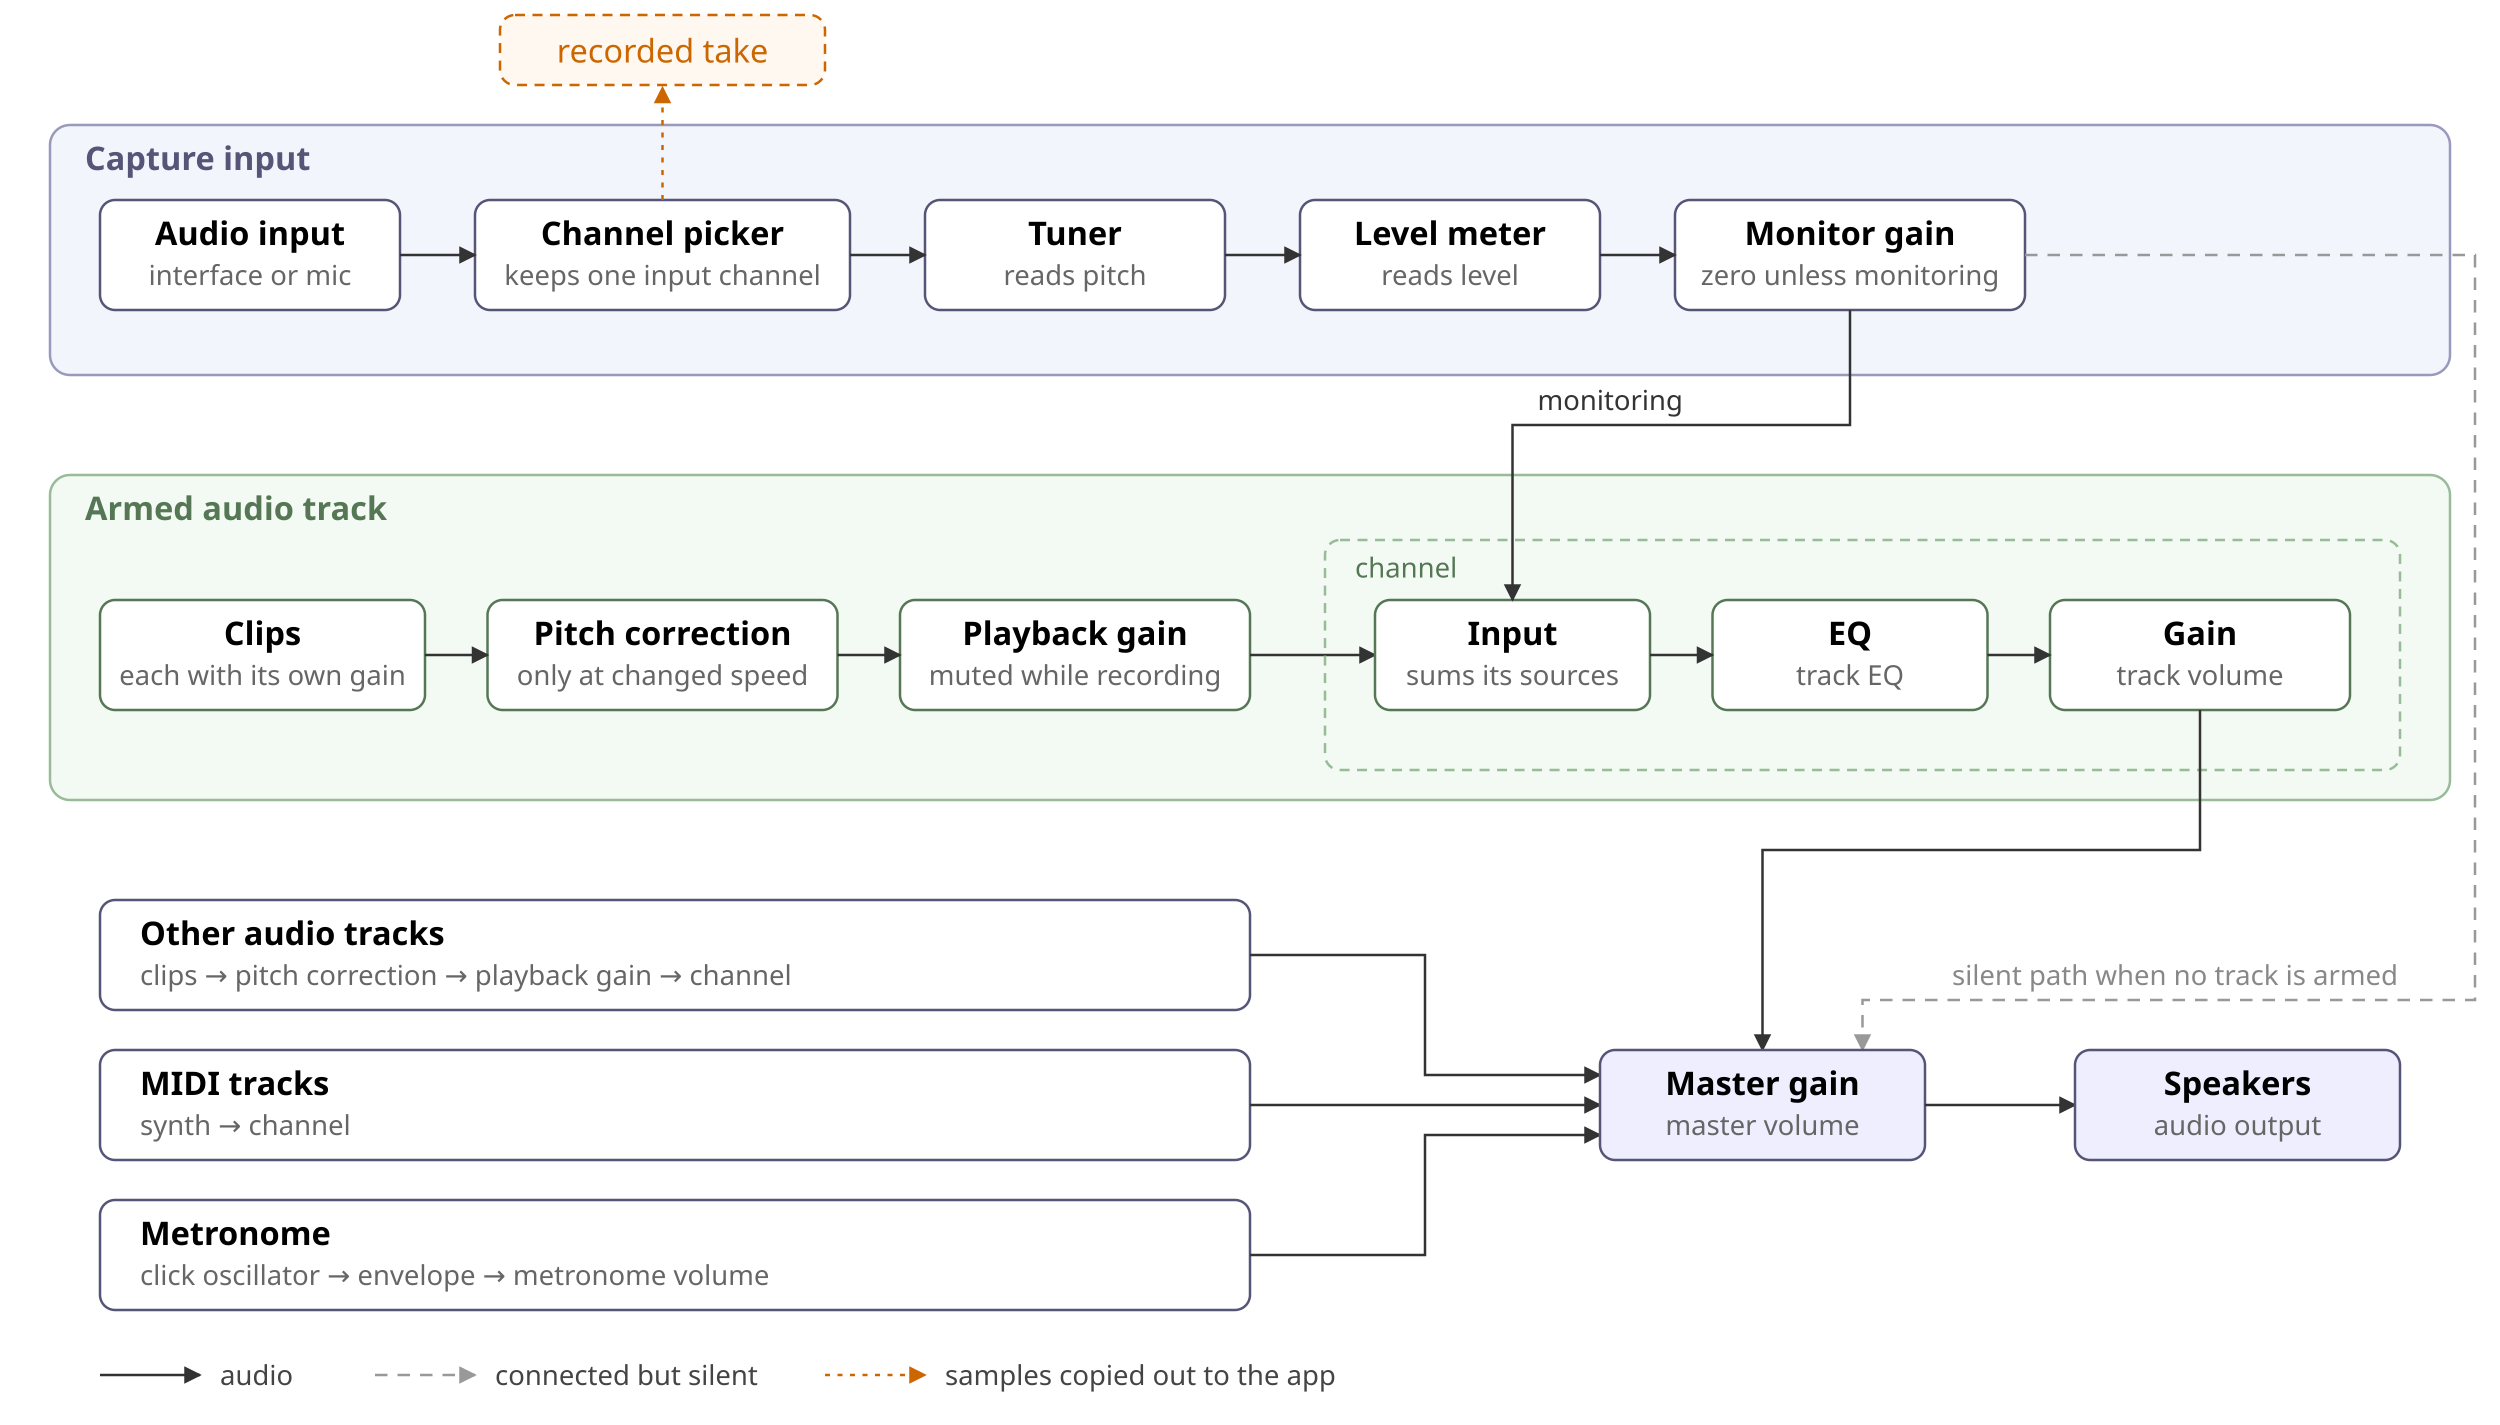
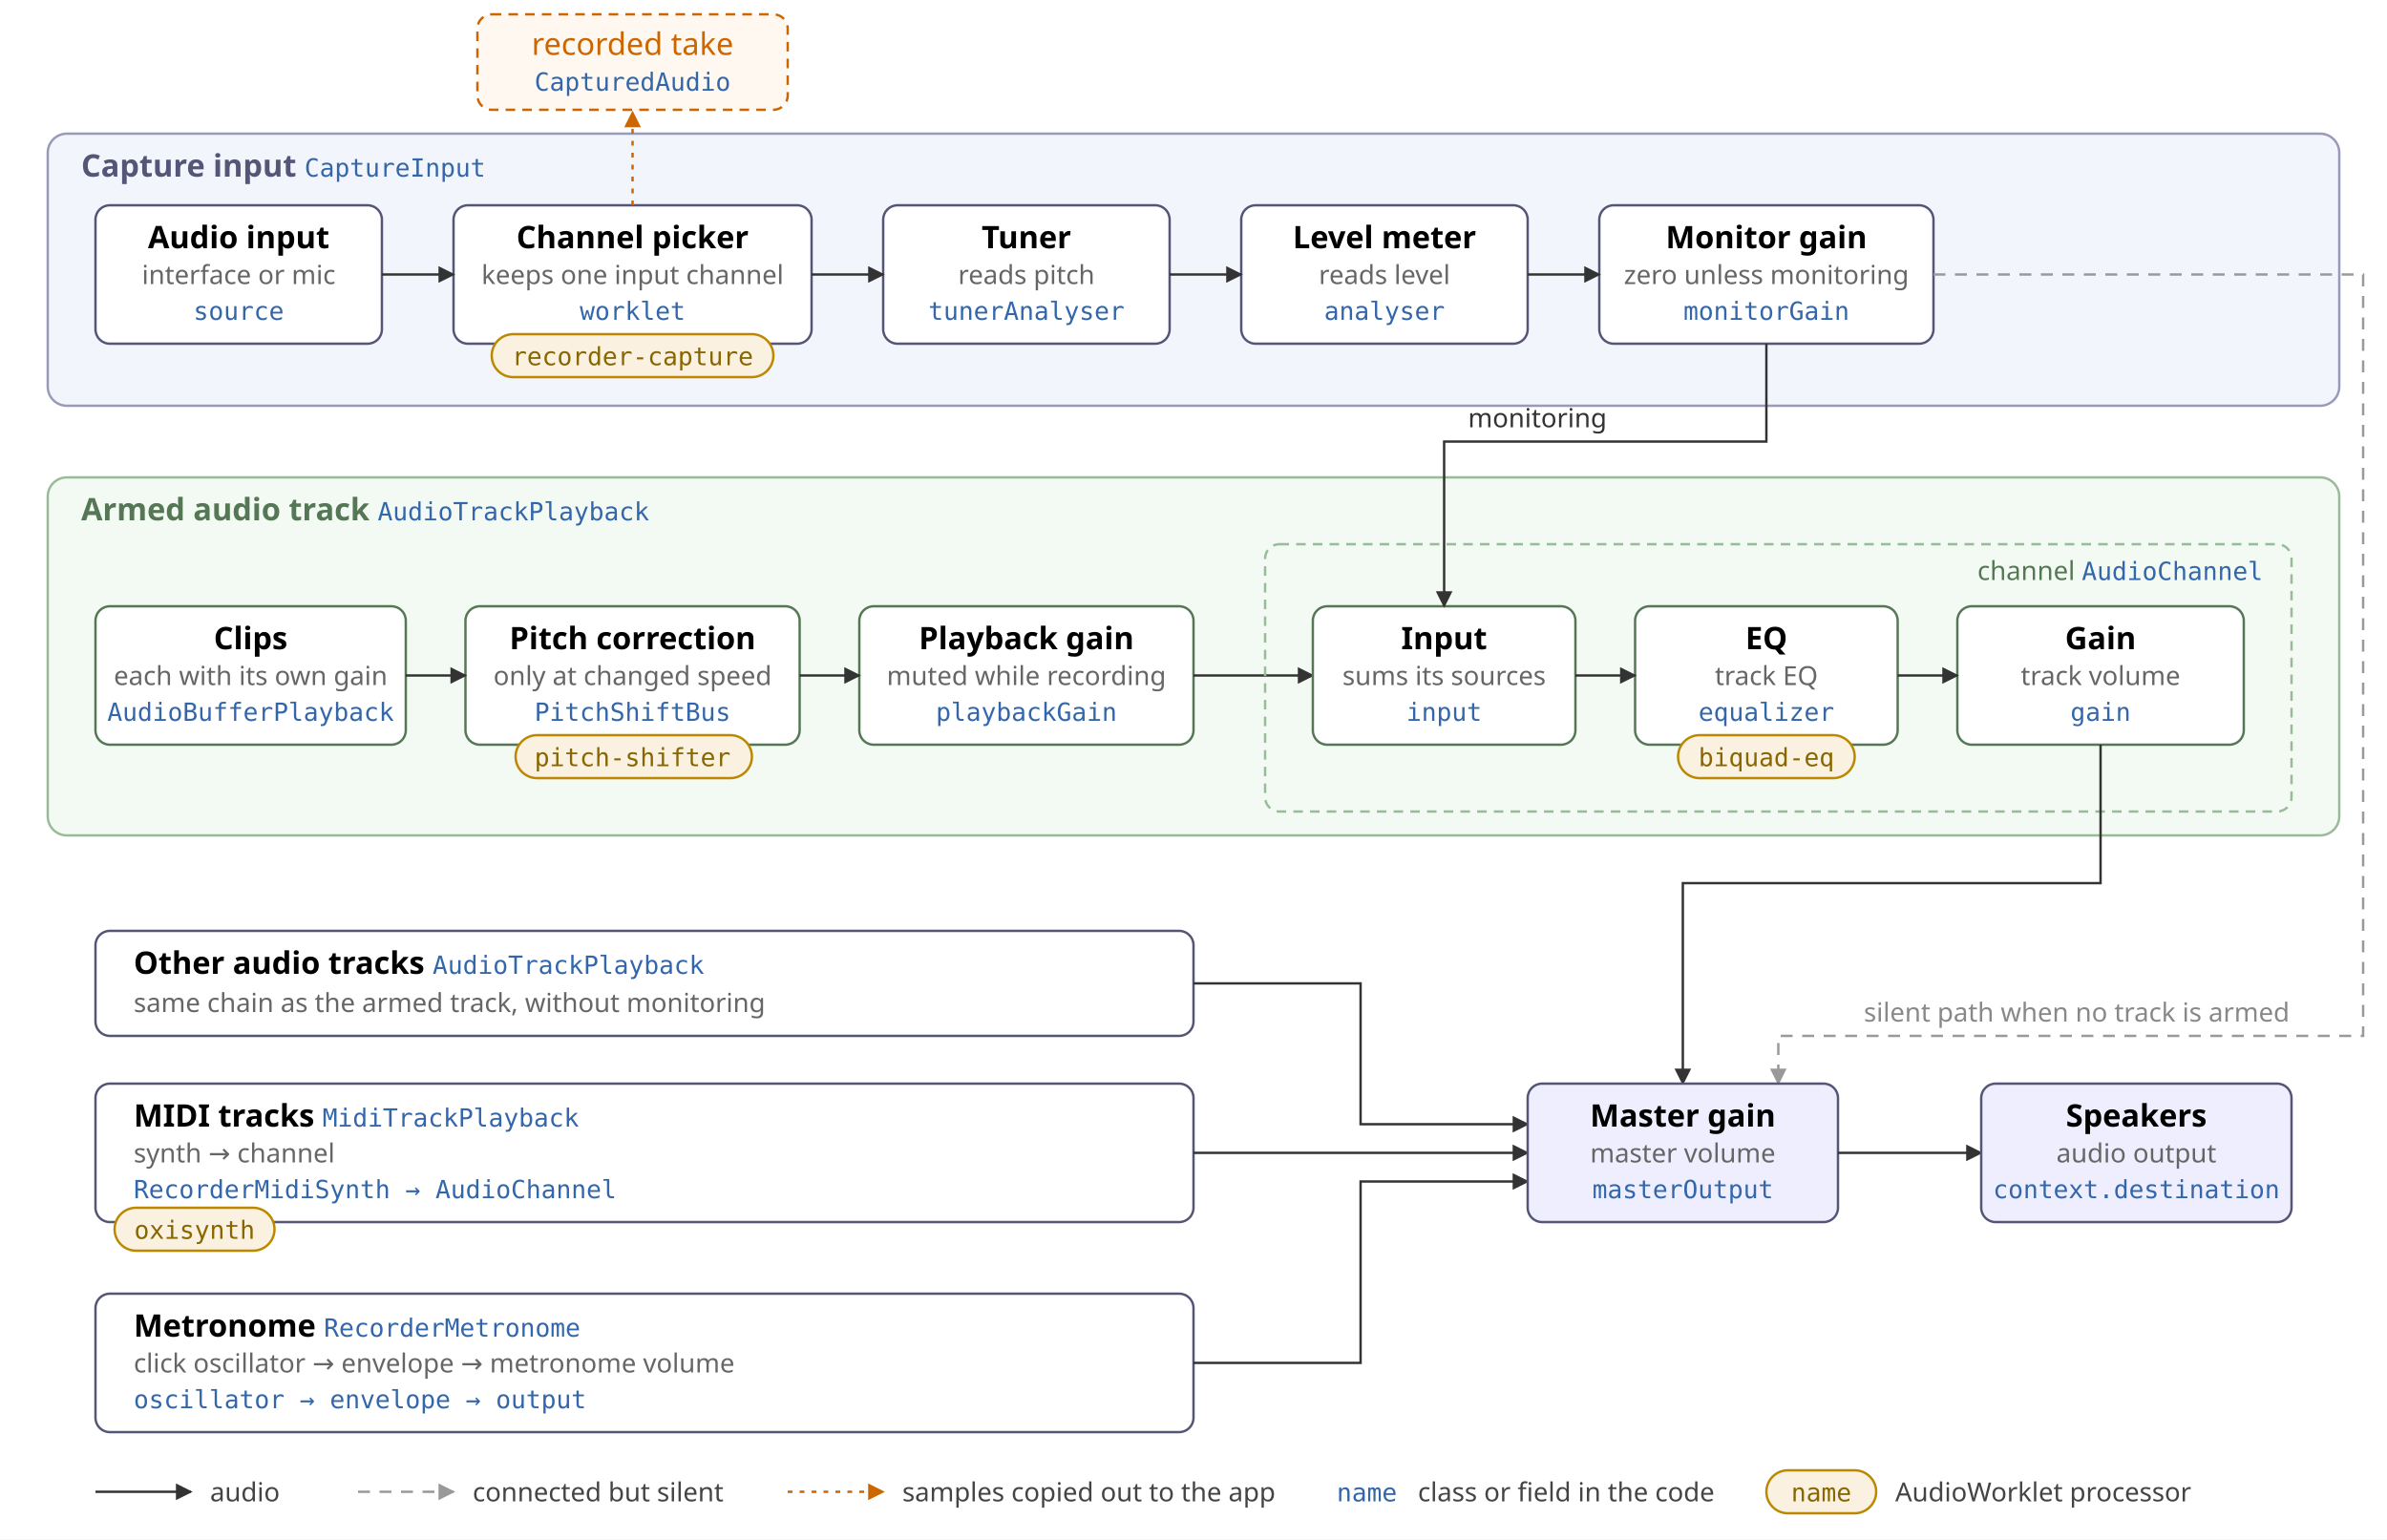
- <svg xmlns="http://www.w3.org/2000/svg" width="1000" height="570" viewBox="0 0 1000 570" font-family="system-ui, sans-serif" font-size="13">
+ <svg xmlns="http://www.w3.org/2000/svg" width="1000" height="645" viewBox="0 0 1000 645" font-family="system-ui, sans-serif" font-size="13">
  <defs>
    <marker id="a" viewBox="0 0 10 10" refX="9" refY="5" markerWidth="7" markerHeight="7" orient="auto">
      <path d="M0,0 L10,5 L0,10 z" fill="#333" />
    </marker>
    <marker id="g" viewBox="0 0 10 10" refX="9" refY="5" markerWidth="7" markerHeight="7" orient="auto">
      <path d="M0,0 L10,5 L0,10 z" fill="#999" />
    </marker>
    <marker id="o" viewBox="0 0 10 10" refX="9" refY="5" markerWidth="7" markerHeight="7" orient="auto">
      <path d="M0,0 L10,5 L0,10 z" fill="#c60" />
    </marker>
+     <style>
+       .c { font-family: ui-monospace, SFMono-Regular, Menlo, Consolas, monospace; font-size: 10.5px; fill: #36a; font-weight: normal; }
+       .w { fill: #fbf1e0; stroke: #b80; }
+       .wt { font-family: ui-monospace, SFMono-Regular, Menlo, Consolas, monospace; font-size: 10.5px; fill: #860; }
+     </style>
  </defs>
-   <rect width="1000" height="570" fill="#fff" />
-   <rect x="20" y="50" width="960" height="100" rx="8" fill="#f3f5fc" stroke="#99b" />
-   <text x="34" y="68" font-weight="bold" fill="#557">Capture input</text>
-   <rect x="40" y="80" width="120" height="44" rx="6" fill="#fff" stroke="#557" />
-   <text x="100" y="98" text-anchor="middle" font-weight="bold">Audio input</text>
-   <text x="100" y="114" text-anchor="middle" fill="#666" font-size="11">interface or mic</text>
-   <rect x="190" y="80" width="150" height="44" rx="6" fill="#fff" stroke="#557" />
-   <text x="265" y="98" text-anchor="middle" font-weight="bold">Channel picker</text>
-   <text x="265" y="114" text-anchor="middle" fill="#666" font-size="11">keeps one input channel</text>
-   <rect x="370" y="80" width="120" height="44" rx="6" fill="#fff" stroke="#557" />
-   <text x="430" y="98" text-anchor="middle" font-weight="bold">Tuner</text>
-   <text x="430" y="114" text-anchor="middle" fill="#666" font-size="11">reads pitch</text>
-   <rect x="520" y="80" width="120" height="44" rx="6" fill="#fff" stroke="#557" />
-   <text x="580" y="98" text-anchor="middle" font-weight="bold">Level meter</text>
-   <text x="580" y="114" text-anchor="middle" fill="#666" font-size="11">reads level</text>
-   <rect x="670" y="80" width="140" height="44" rx="6" fill="#fff" stroke="#557" />
-   <text x="740" y="98" text-anchor="middle" font-weight="bold">Monitor gain</text>
-   <text x="740" y="114" text-anchor="middle" fill="#666" font-size="11">zero unless monitoring</text>
-   <line x1="160" y1="102" x2="190" y2="102" stroke="#333" marker-end="url(#a)" />
-   <line x1="340" y1="102" x2="370" y2="102" stroke="#333" marker-end="url(#a)" />
-   <line x1="490" y1="102" x2="520" y2="102" stroke="#333" marker-end="url(#a)" />
-   <line x1="640" y1="102" x2="670" y2="102" stroke="#333" marker-end="url(#a)" />
-   <rect x="200" y="6" width="130" height="28" rx="6" fill="#fff8f0" stroke="#c60" stroke-dasharray="4 3" />
-   <text x="265" y="25" text-anchor="middle" fill="#c60">recorded take</text>
-   <line x1="265" y1="80" x2="265" y2="35" stroke="#c60" stroke-dasharray="2 3" marker-end="url(#o)" />
-   <rect x="20" y="190" width="960" height="130" rx="8" fill="#f3faf3" stroke="#9b9" />
-   <text x="34" y="208" font-weight="bold" fill="#575">Armed audio track</text>
-   <rect x="40" y="240" width="130" height="44" rx="6" fill="#fff" stroke="#575" />
-   <text x="105" y="258" text-anchor="middle" font-weight="bold">Clips</text>
-   <text x="105" y="274" text-anchor="middle" fill="#666" font-size="11">each with its own gain</text>
-   <rect x="195" y="240" width="140" height="44" rx="6" fill="#fff" stroke="#575" />
-   <text x="265" y="258" text-anchor="middle" font-weight="bold">Pitch correction</text>
-   <text x="265" y="274" text-anchor="middle" fill="#666" font-size="11">only at changed speed</text>
-   <rect x="360" y="240" width="140" height="44" rx="6" fill="#fff" stroke="#575" />
-   <text x="430" y="258" text-anchor="middle" font-weight="bold">Playback gain</text>
-   <text x="430" y="274" text-anchor="middle" fill="#666" font-size="11">muted while recording</text>
-   <line x1="170" y1="262" x2="195" y2="262" stroke="#333" marker-end="url(#a)" />
-   <line x1="335" y1="262" x2="360" y2="262" stroke="#333" marker-end="url(#a)" />
-   <line x1="500" y1="262" x2="550" y2="262" stroke="#333" marker-end="url(#a)" />
-   <rect x="530" y="216" width="430" height="92" rx="6" fill="none" stroke="#9b9" stroke-dasharray="4 3" />
-   <text x="542" y="231" fill="#575" font-size="11">channel</text>
-   <rect x="550" y="240" width="110" height="44" rx="6" fill="#fff" stroke="#575" />
-   <text x="605" y="258" text-anchor="middle" font-weight="bold">Input</text>
-   <text x="605" y="274" text-anchor="middle" fill="#666" font-size="11">sums its sources</text>
-   <rect x="685" y="240" width="110" height="44" rx="6" fill="#fff" stroke="#575" />
-   <text x="740" y="258" text-anchor="middle" font-weight="bold">EQ</text>
-   <text x="740" y="274" text-anchor="middle" fill="#666" font-size="11">track EQ</text>
-   <rect x="820" y="240" width="120" height="44" rx="6" fill="#fff" stroke="#575" />
-   <text x="880" y="258" text-anchor="middle" font-weight="bold">Gain</text>
-   <text x="880" y="274" text-anchor="middle" fill="#666" font-size="11">track volume</text>
-   <line x1="660" y1="262" x2="685" y2="262" stroke="#333" marker-end="url(#a)" />
-   <line x1="795" y1="262" x2="820" y2="262" stroke="#333" marker-end="url(#a)" />
-   <path d="M740,124 V170 H605 V240" fill="none" stroke="#333" marker-end="url(#a)" />
-   <text x="615" y="164" fill="#333" font-size="11">monitoring</text>
-   <path d="M810,102 H990 V400 H745 V420" fill="none" stroke="#999" stroke-dasharray="5 4" marker-end="url(#g)" />
-   <text x="870" y="394" text-anchor="middle" fill="#888" font-size="11">silent path when no track is armed</text>
-   <rect x="40" y="360" width="460" height="44" rx="6" fill="#fff" stroke="#557" />
-   <text x="56" y="378" font-weight="bold">Other audio tracks</text>
-   <text x="56" y="394" fill="#666" font-size="11">clips → pitch correction → playback gain → channel</text>
-   <rect x="40" y="420" width="460" height="44" rx="6" fill="#fff" stroke="#557" />
-   <text x="56" y="438" font-weight="bold">MIDI tracks</text>
-   <text x="56" y="454" fill="#666" font-size="11">synth → channel</text>
-   <rect x="40" y="480" width="460" height="44" rx="6" fill="#fff" stroke="#557" />
-   <text x="56" y="498" font-weight="bold">Metronome</text>
-   <text x="56" y="514" fill="#666" font-size="11">click oscillator → envelope → metronome volume</text>
-   <path d="M500,382 H570 V430 H640" fill="none" stroke="#333" marker-end="url(#a)" />
-   <line x1="500" y1="442" x2="640" y2="442" stroke="#333" marker-end="url(#a)" />
-   <path d="M500,502 H570 V454 H640" fill="none" stroke="#333" marker-end="url(#a)" />
-   <path d="M880,284 V340 H705 V420" fill="none" stroke="#333" marker-end="url(#a)" />
-   <rect x="640" y="420" width="130" height="44" rx="6" fill="#eef" stroke="#557" />
-   <text x="705" y="438" text-anchor="middle" font-weight="bold">Master gain</text>
-   <text x="705" y="454" text-anchor="middle" fill="#666" font-size="11">master volume</text>
-   <line x1="770" y1="442" x2="830" y2="442" stroke="#333" marker-end="url(#a)" />
-   <rect x="830" y="420" width="130" height="44" rx="6" fill="#eef" stroke="#557" />
-   <text x="895" y="438" text-anchor="middle" font-weight="bold">Speakers</text>
-   <text x="895" y="454" text-anchor="middle" fill="#666" font-size="11">audio output</text>
-   <line x1="40" y1="550" x2="80" y2="550" stroke="#333" marker-end="url(#a)" />
-   <text x="88" y="554" font-size="11" fill="#444">audio</text>
-   <line x1="150" y1="550" x2="190" y2="550" stroke="#999" stroke-dasharray="5 4" marker-end="url(#g)" />
-   <text x="198" y="554" font-size="11" fill="#444">connected but silent</text>
-   <line x1="330" y1="550" x2="370" y2="550" stroke="#c60" stroke-dasharray="2 3" marker-end="url(#o)" />
-   <text x="378" y="554" font-size="11" fill="#444">samples copied out to the app</text>
+   <rect width="1000" height="645" fill="#fff" />
+   <rect x="20" y="56" width="960" height="114" rx="8" fill="#f3f5fc" stroke="#99b" />
+   <text x="34" y="74" font-weight="bold" fill="#557">Capture input <tspan class="c">CaptureInput</tspan>
+   </text>
+   <rect x="40" y="86" width="120" height="58" rx="6" fill="#fff" stroke="#557" />
+   <text x="100" y="104" text-anchor="middle" font-weight="bold">Audio input</text>
+   <text x="100" y="119" text-anchor="middle" fill="#666" font-size="11">interface or mic</text>
+   <text x="100" y="134" text-anchor="middle" class="c">source</text>
+   <rect x="190" y="86" width="150" height="58" rx="6" fill="#fff" stroke="#557" />
+   <text x="265" y="104" text-anchor="middle" font-weight="bold">Channel picker</text>
+   <text x="265" y="119" text-anchor="middle" fill="#666" font-size="11">keeps one input channel</text>
+   <text x="265" y="134" text-anchor="middle" class="c">worklet</text>
+   <rect x="206" y="140" width="118" height="18" rx="9" class="w" />
+   <text x="265" y="153" text-anchor="middle" class="wt">recorder-capture</text>
+   <rect x="370" y="86" width="120" height="58" rx="6" fill="#fff" stroke="#557" />
+   <text x="430" y="104" text-anchor="middle" font-weight="bold">Tuner</text>
+   <text x="430" y="119" text-anchor="middle" fill="#666" font-size="11">reads pitch</text>
+   <text x="430" y="134" text-anchor="middle" class="c">tunerAnalyser</text>
+   <rect x="520" y="86" width="120" height="58" rx="6" fill="#fff" stroke="#557" />
+   <text x="580" y="104" text-anchor="middle" font-weight="bold">Level meter</text>
+   <text x="580" y="119" text-anchor="middle" fill="#666" font-size="11">reads level</text>
+   <text x="580" y="134" text-anchor="middle" class="c">analyser</text>
+   <rect x="670" y="86" width="140" height="58" rx="6" fill="#fff" stroke="#557" />
+   <text x="740" y="104" text-anchor="middle" font-weight="bold">Monitor gain</text>
+   <text x="740" y="119" text-anchor="middle" fill="#666" font-size="11">zero unless monitoring</text>
+   <text x="740" y="134" text-anchor="middle" class="c">monitorGain</text>
+   <line x1="160" y1="115" x2="190" y2="115" stroke="#333" marker-end="url(#a)" />
+   <line x1="340" y1="115" x2="370" y2="115" stroke="#333" marker-end="url(#a)" />
+   <line x1="490" y1="115" x2="520" y2="115" stroke="#333" marker-end="url(#a)" />
+   <line x1="640" y1="115" x2="670" y2="115" stroke="#333" marker-end="url(#a)" />
+   <rect x="200" y="6" width="130" height="40" rx="6" fill="#fff8f0" stroke="#c60" stroke-dasharray="4 3" />
+   <text x="265" y="23" text-anchor="middle" fill="#c60">recorded take</text>
+   <text x="265" y="38" text-anchor="middle" class="c">CapturedAudio</text>
+   <line x1="265" y1="86" x2="265" y2="47" stroke="#c60" stroke-dasharray="2 3" marker-end="url(#o)" />
+   <rect x="20" y="200" width="960" height="150" rx="8" fill="#f3faf3" stroke="#9b9" />
+   <text x="34" y="218" font-weight="bold" fill="#575">Armed audio track <tspan class="c">AudioTrackPlayback</tspan>
+   </text>
+   <rect x="40" y="254" width="130" height="58" rx="6" fill="#fff" stroke="#575" />
+   <text x="105" y="272" text-anchor="middle" font-weight="bold">Clips</text>
+   <text x="105" y="287" text-anchor="middle" fill="#666" font-size="11">each with its own gain</text>
+   <text x="105" y="302" text-anchor="middle" class="c">AudioBufferPlayback</text>
+   <rect x="195" y="254" width="140" height="58" rx="6" fill="#fff" stroke="#575" />
+   <text x="265" y="272" text-anchor="middle" font-weight="bold">Pitch correction</text>
+   <text x="265" y="287" text-anchor="middle" fill="#666" font-size="11">only at changed speed</text>
+   <text x="265" y="302" text-anchor="middle" class="c">PitchShiftBus</text>
+   <rect x="216" y="308" width="99" height="18" rx="9" class="w" />
+   <text x="265" y="321" text-anchor="middle" class="wt">pitch-shifter</text>
+   <rect x="360" y="254" width="140" height="58" rx="6" fill="#fff" stroke="#575" />
+   <text x="430" y="272" text-anchor="middle" font-weight="bold">Playback gain</text>
+   <text x="430" y="287" text-anchor="middle" fill="#666" font-size="11">muted while recording</text>
+   <text x="430" y="302" text-anchor="middle" class="c">playbackGain</text>
+   <line x1="170" y1="283" x2="195" y2="283" stroke="#333" marker-end="url(#a)" />
+   <line x1="335" y1="283" x2="360" y2="283" stroke="#333" marker-end="url(#a)" />
+   <line x1="500" y1="283" x2="550" y2="283" stroke="#333" marker-end="url(#a)" />
+   <rect x="530" y="228" width="430" height="112" rx="6" fill="none" stroke="#9b9" stroke-dasharray="4 3" />
+   <text x="948" y="243" text-anchor="end" fill="#575" font-size="11">channel <tspan class="c">AudioChannel</tspan>
+   </text>
+   <rect x="550" y="254" width="110" height="58" rx="6" fill="#fff" stroke="#575" />
+   <text x="605" y="272" text-anchor="middle" font-weight="bold">Input</text>
+   <text x="605" y="287" text-anchor="middle" fill="#666" font-size="11">sums its sources</text>
+   <text x="605" y="302" text-anchor="middle" class="c">input</text>
+   <rect x="685" y="254" width="110" height="58" rx="6" fill="#fff" stroke="#575" />
+   <text x="740" y="272" text-anchor="middle" font-weight="bold">EQ</text>
+   <text x="740" y="287" text-anchor="middle" fill="#666" font-size="11">track EQ</text>
+   <text x="740" y="302" text-anchor="middle" class="c">equalizer</text>
+   <rect x="703" y="308" width="74" height="18" rx="9" class="w" />
+   <text x="740" y="321" text-anchor="middle" class="wt">biquad-eq</text>
+   <rect x="820" y="254" width="120" height="58" rx="6" fill="#fff" stroke="#575" />
+   <text x="880" y="272" text-anchor="middle" font-weight="bold">Gain</text>
+   <text x="880" y="287" text-anchor="middle" fill="#666" font-size="11">track volume</text>
+   <text x="880" y="302" text-anchor="middle" class="c">gain</text>
+   <line x1="660" y1="283" x2="685" y2="283" stroke="#333" marker-end="url(#a)" />
+   <line x1="795" y1="283" x2="820" y2="283" stroke="#333" marker-end="url(#a)" />
+   <path d="M740,144 V185 H605 V254" fill="none" stroke="#333" marker-end="url(#a)" />
+   <text x="615" y="179" fill="#333" font-size="11">monitoring</text>
+   <path d="M810,115 H990 V434 H745 V454" fill="none" stroke="#999" stroke-dasharray="5 4" marker-end="url(#g)" />
+   <text x="870" y="428" text-anchor="middle" fill="#888" font-size="11">silent path when no track is armed</text>
+   <rect x="40" y="390" width="460" height="44" rx="6" fill="#fff" stroke="#557" />
+   <text x="56" y="408" font-weight="bold">Other audio tracks <tspan class="c">AudioTrackPlayback</tspan>
+   </text>
+   <text x="56" y="424" fill="#666" font-size="11">same chain as the armed track, without monitoring</text>
+   <rect x="40" y="454" width="460" height="58" rx="6" fill="#fff" stroke="#557" />
+   <text x="56" y="472" font-weight="bold">MIDI tracks <tspan class="c">MidiTrackPlayback</tspan>
+   </text>
+   <text x="56" y="487" fill="#666" font-size="11">synth → channel</text>
+   <text x="56" y="502" class="c">RecorderMidiSynth → AudioChannel</text>
+   <rect x="48" y="506" width="67" height="18" rx="9" class="w" />
+   <text x="81.5" y="519" text-anchor="middle" class="wt">oxisynth</text>
+   <rect x="40" y="542" width="460" height="58" rx="6" fill="#fff" stroke="#557" />
+   <text x="56" y="560" font-weight="bold">Metronome <tspan class="c">RecorderMetronome</tspan>
+   </text>
+   <text x="56" y="575" fill="#666" font-size="11">click oscillator → envelope → metronome volume</text>
+   <text x="56" y="590" class="c">oscillator → envelope → output</text>
+   <path d="M500,412 H570 V471 H640" fill="none" stroke="#333" marker-end="url(#a)" />
+   <line x1="500" y1="483" x2="640" y2="483" stroke="#333" marker-end="url(#a)" />
+   <path d="M500,571 H570 V495 H640" fill="none" stroke="#333" marker-end="url(#a)" />
+   <path d="M880,312 V370 H705 V454" fill="none" stroke="#333" marker-end="url(#a)" />
+   <rect x="640" y="454" width="130" height="58" rx="6" fill="#eef" stroke="#557" />
+   <text x="705" y="472" text-anchor="middle" font-weight="bold">Master gain</text>
+   <text x="705" y="487" text-anchor="middle" fill="#666" font-size="11">master volume</text>
+   <text x="705" y="502" text-anchor="middle" class="c">masterOutput</text>
+   <line x1="770" y1="483" x2="830" y2="483" stroke="#333" marker-end="url(#a)" />
+   <rect x="830" y="454" width="130" height="58" rx="6" fill="#eef" stroke="#557" />
+   <text x="895" y="472" text-anchor="middle" font-weight="bold">Speakers</text>
+   <text x="895" y="487" text-anchor="middle" fill="#666" font-size="11">audio output</text>
+   <text x="895" y="502" text-anchor="middle" class="c">context.destination</text>
+   <line x1="40" y1="625" x2="80" y2="625" stroke="#333" marker-end="url(#a)" />
+   <text x="88" y="629" font-size="11" fill="#444">audio</text>
+   <line x1="150" y1="625" x2="190" y2="625" stroke="#999" stroke-dasharray="5 4" marker-end="url(#g)" />
+   <text x="198" y="629" font-size="11" fill="#444">connected but silent</text>
+   <line x1="330" y1="625" x2="370" y2="625" stroke="#c60" stroke-dasharray="2 3" marker-end="url(#o)" />
+   <text x="378" y="629" font-size="11" fill="#444">samples copied out to the app</text>
+   <text x="560" y="629" class="c">name</text>
+   <text x="594" y="629" font-size="11" fill="#444">class or field in the code</text>
+   <rect x="740" y="616" width="46" height="18" rx="9" class="w" />
+   <text x="763" y="629" text-anchor="middle" class="wt">name</text>
+   <text x="794" y="629" font-size="11" fill="#444">AudioWorklet processor</text>
</svg>
